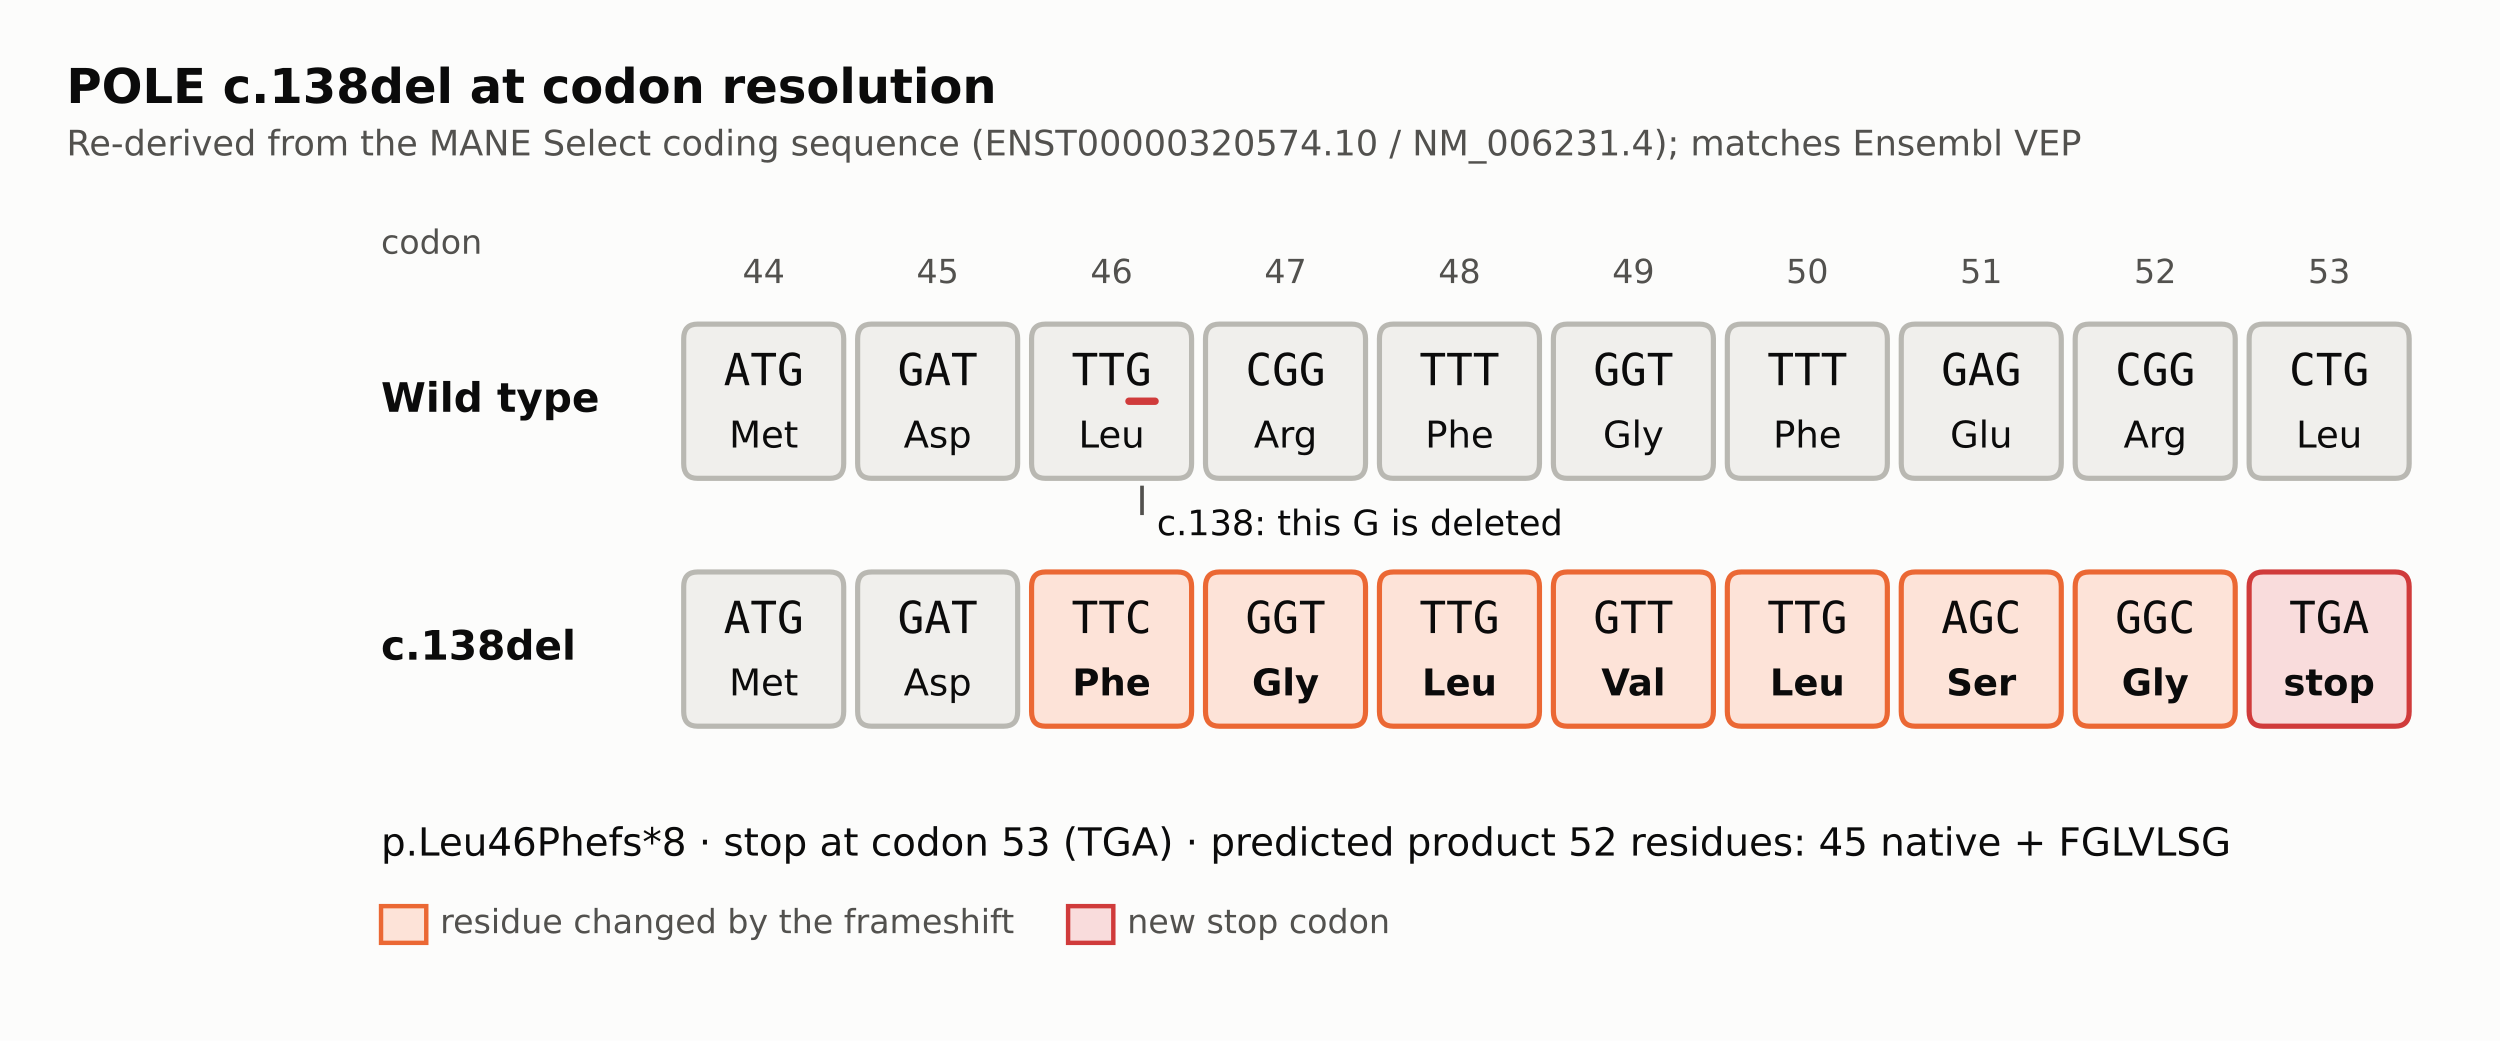
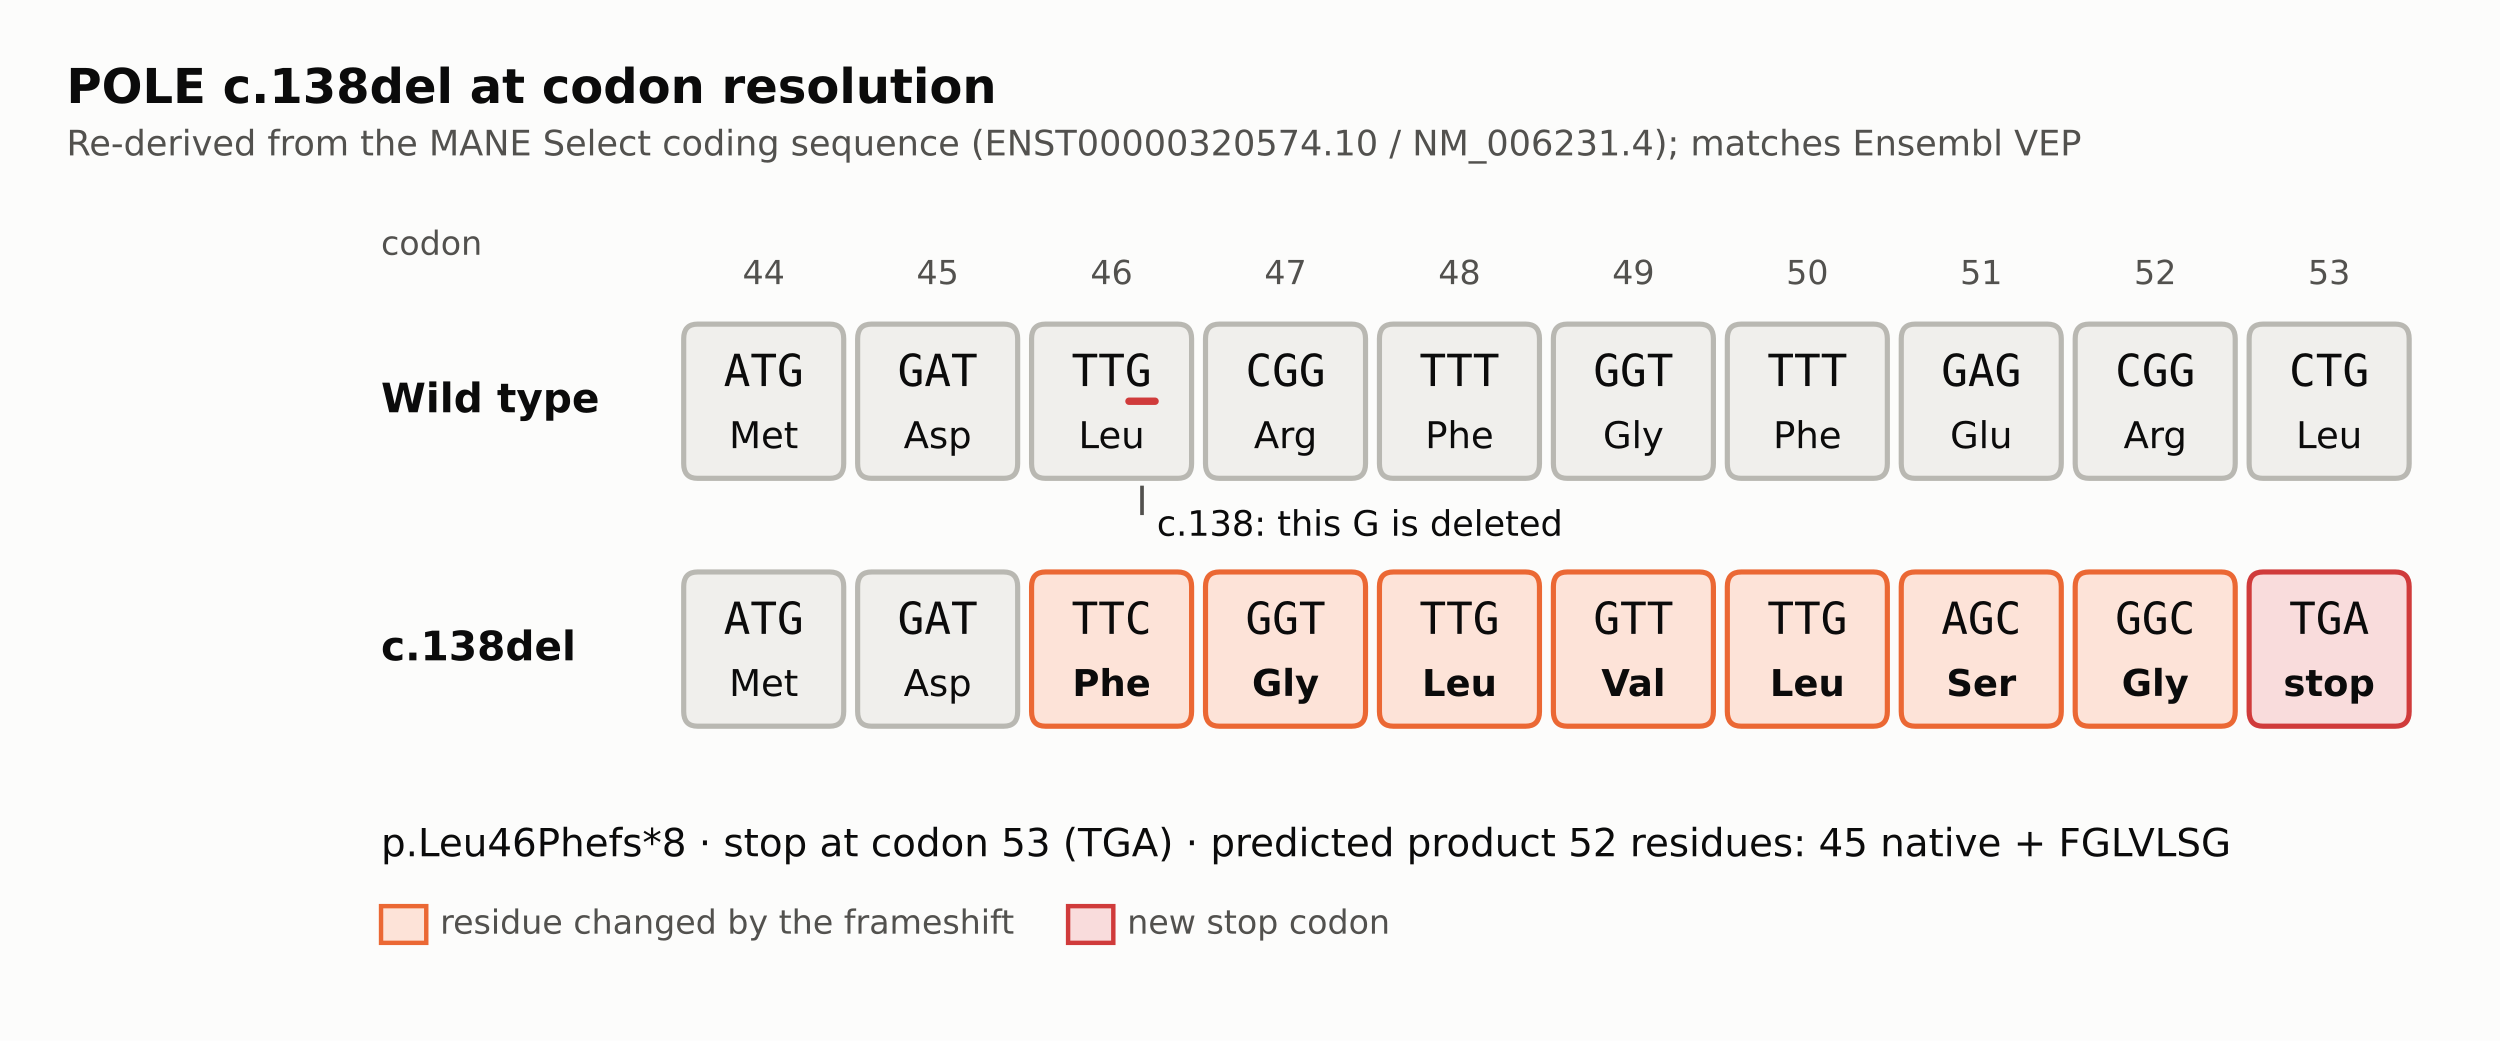
<svg xmlns="http://www.w3.org/2000/svg" width="676.8pt" height="281.7pt" viewBox="0 0 676.8 281.7" version="1.1">
  <defs>
    <style type="text/css">*{stroke-linejoin: round; stroke-linecap: butt}</style>
  </defs>
  <g id="figure_1">
    <g id="patch_1">
      <path d="M 0 281.7  L 676.8 281.7  L 676.8 0  L 0 0  z " style="fill: #fcfcfb" />
    </g>
    <g id="axes_1">
      <g id="patch_2">
        <path d="M 100.8 263.7  L 658.8 263.7  L 658.8 47.484  L 100.8 47.484  z " style="fill: #fcfcfb" />
      </g>
      <g id="patch_3">
-         <path d="M 188.856 129.497  L 224.643 129.497  Q 228.41 129.497 228.41 125.521  L 228.41 91.721  Q 228.41 87.745 224.643 87.745  L 188.856 87.745  Q 185.089 87.745 185.089 91.721  L 185.089 125.521  Q 185.089 129.497 188.856 129.497  z " clip-path="url(#p5719a800b7)" style="fill: #f0efec; stroke: #b9b8b2; stroke-width: 1.4; stroke-linejoin: miter" />
+         <path d="M 188.856 129.497  L 224.643 129.497  Q 228.41 129.497 228.41 125.521  L 228.41 91.721  Q 228.41 87.745 224.643 87.745  L 188.856 87.745  Q 185.089 87.745 185.089 91.721  L 185.089 125.521  Q 185.089 129.497 188.856 129.497  z " clip-path="url(#pf4f34b1336)" style="fill: #f0efec; stroke: #b9b8b2; stroke-width: 1.4; stroke-linejoin: miter" />
      </g>
      <g id="patch_4">
-         <path d="M 235.944 129.497  L 271.732 129.497  Q 275.499 129.497 275.499 125.521  L 275.499 91.721  Q 275.499 87.745 271.732 87.745  L 235.944 87.745  Q 232.177 87.745 232.177 91.721  L 232.177 125.521  Q 232.177 129.497 235.944 129.497  z " clip-path="url(#p5719a800b7)" style="fill: #f0efec; stroke: #b9b8b2; stroke-width: 1.4; stroke-linejoin: miter" />
+         <path d="M 235.944 129.497  L 271.732 129.497  Q 275.499 129.497 275.499 125.521  L 275.499 91.721  Q 275.499 87.745 271.732 87.745  L 235.944 87.745  Q 232.177 87.745 232.177 91.721  L 232.177 125.521  Q 232.177 129.497 235.944 129.497  z " clip-path="url(#pf4f34b1336)" style="fill: #f0efec; stroke: #b9b8b2; stroke-width: 1.4; stroke-linejoin: miter" />
      </g>
      <g id="patch_5">
-         <path d="M 283.033 129.497  L 318.82 129.497  Q 322.587 129.497 322.587 125.521  L 322.587 91.721  Q 322.587 87.745 318.82 87.745  L 283.033 87.745  Q 279.266 87.745 279.266 91.721  L 279.266 125.521  Q 279.266 129.497 283.033 129.497  z " clip-path="url(#p5719a800b7)" style="fill: #f0efec; stroke: #b9b8b2; stroke-width: 1.4; stroke-linejoin: miter" />
+         <path d="M 283.033 129.497  L 318.82 129.497  Q 322.587 129.497 322.587 125.521  L 322.587 91.721  Q 322.587 87.745 318.82 87.745  L 283.033 87.745  Q 279.266 87.745 279.266 91.721  L 279.266 125.521  Q 279.266 129.497 283.033 129.497  z " clip-path="url(#pf4f34b1336)" style="fill: #f0efec; stroke: #b9b8b2; stroke-width: 1.4; stroke-linejoin: miter" />
      </g>
      <g id="patch_6">
-         <path d="M 330.122 129.497  L 365.909 129.497  Q 369.676 129.497 369.676 125.521  L 369.676 91.721  Q 369.676 87.745 365.909 87.745  L 330.122 87.745  Q 326.354 87.745 326.354 91.721  L 326.354 125.521  Q 326.354 129.497 330.122 129.497  z " clip-path="url(#p5719a800b7)" style="fill: #f0efec; stroke: #b9b8b2; stroke-width: 1.4; stroke-linejoin: miter" />
+         <path d="M 330.122 129.497  L 365.909 129.497  Q 369.676 129.497 369.676 125.521  L 369.676 91.721  Q 369.676 87.745 365.909 87.745  L 330.122 87.745  Q 326.354 87.745 326.354 91.721  L 326.354 125.521  Q 326.354 129.497 330.122 129.497  z " clip-path="url(#pf4f34b1336)" style="fill: #f0efec; stroke: #b9b8b2; stroke-width: 1.4; stroke-linejoin: miter" />
      </g>
      <g id="patch_7">
-         <path d="M 377.21 129.497  L 412.997 129.497  Q 416.765 129.497 416.765 125.521  L 416.765 91.721  Q 416.765 87.745 412.997 87.745  L 377.21 87.745  Q 373.443 87.745 373.443 91.721  L 373.443 125.521  Q 373.443 129.497 377.21 129.497  z " clip-path="url(#p5719a800b7)" style="fill: #f0efec; stroke: #b9b8b2; stroke-width: 1.4; stroke-linejoin: miter" />
+         <path d="M 377.21 129.497  L 412.997 129.497  Q 416.765 129.497 416.765 125.521  L 416.765 91.721  Q 416.765 87.745 412.997 87.745  L 377.21 87.745  Q 373.443 87.745 373.443 91.721  L 373.443 125.521  Q 373.443 129.497 377.21 129.497  z " clip-path="url(#pf4f34b1336)" style="fill: #f0efec; stroke: #b9b8b2; stroke-width: 1.4; stroke-linejoin: miter" />
      </g>
      <g id="patch_8">
-         <path d="M 424.299 129.497  L 460.086 129.497  Q 463.853 129.497 463.853 125.521  L 463.853 91.721  Q 463.853 87.745 460.086 87.745  L 424.299 87.745  Q 420.532 87.745 420.532 91.721  L 420.532 125.521  Q 420.532 129.497 424.299 129.497  z " clip-path="url(#p5719a800b7)" style="fill: #f0efec; stroke: #b9b8b2; stroke-width: 1.4; stroke-linejoin: miter" />
+         <path d="M 424.299 129.497  L 460.086 129.497  Q 463.853 129.497 463.853 125.521  L 463.853 91.721  Q 463.853 87.745 460.086 87.745  L 424.299 87.745  Q 420.532 87.745 420.532 91.721  L 420.532 125.521  Q 420.532 129.497 424.299 129.497  z " clip-path="url(#pf4f34b1336)" style="fill: #f0efec; stroke: #b9b8b2; stroke-width: 1.4; stroke-linejoin: miter" />
      </g>
      <g id="patch_9">
-         <path d="M 471.387 129.497  L 507.175 129.497  Q 510.942 129.497 510.942 125.521  L 510.942 91.721  Q 510.942 87.745 507.175 87.745  L 471.387 87.745  Q 467.62 87.745 467.62 91.721  L 467.62 125.521  Q 467.62 129.497 471.387 129.497  z " clip-path="url(#p5719a800b7)" style="fill: #f0efec; stroke: #b9b8b2; stroke-width: 1.4; stroke-linejoin: miter" />
+         <path d="M 471.387 129.497  L 507.175 129.497  Q 510.942 129.497 510.942 125.521  L 510.942 91.721  Q 510.942 87.745 507.175 87.745  L 471.387 87.745  Q 467.62 87.745 467.62 91.721  L 467.62 125.521  Q 467.62 129.497 471.387 129.497  z " clip-path="url(#pf4f34b1336)" style="fill: #f0efec; stroke: #b9b8b2; stroke-width: 1.4; stroke-linejoin: miter" />
      </g>
      <g id="patch_10">
-         <path d="M 518.476 129.497  L 554.263 129.497  Q 558.03 129.497 558.03 125.521  L 558.03 91.721  Q 558.03 87.745 554.263 87.745  L 518.476 87.745  Q 514.709 87.745 514.709 91.721  L 514.709 125.521  Q 514.709 129.497 518.476 129.497  z " clip-path="url(#p5719a800b7)" style="fill: #f0efec; stroke: #b9b8b2; stroke-width: 1.4; stroke-linejoin: miter" />
+         <path d="M 518.476 129.497  L 554.263 129.497  Q 558.03 129.497 558.03 125.521  L 558.03 91.721  Q 558.03 87.745 554.263 87.745  L 518.476 87.745  Q 514.709 87.745 514.709 91.721  L 514.709 125.521  Q 514.709 129.497 518.476 129.497  z " clip-path="url(#pf4f34b1336)" style="fill: #f0efec; stroke: #b9b8b2; stroke-width: 1.4; stroke-linejoin: miter" />
      </g>
      <g id="patch_11">
-         <path d="M 565.565 129.497  L 601.352 129.497  Q 605.119 129.497 605.119 125.521  L 605.119 91.721  Q 605.119 87.745 601.352 87.745  L 565.565 87.745  Q 561.797 87.745 561.797 91.721  L 561.797 125.521  Q 561.797 129.497 565.565 129.497  z " clip-path="url(#p5719a800b7)" style="fill: #f0efec; stroke: #b9b8b2; stroke-width: 1.4; stroke-linejoin: miter" />
+         <path d="M 565.565 129.497  L 601.352 129.497  Q 605.119 129.497 605.119 125.521  L 605.119 91.721  Q 605.119 87.745 601.352 87.745  L 565.565 87.745  Q 561.797 87.745 561.797 91.721  L 561.797 125.521  Q 561.797 129.497 565.565 129.497  z " clip-path="url(#pf4f34b1336)" style="fill: #f0efec; stroke: #b9b8b2; stroke-width: 1.4; stroke-linejoin: miter" />
      </g>
      <g id="patch_12">
-         <path d="M 612.653 129.497  L 648.441 129.497  Q 652.208 129.497 652.208 125.521  L 652.208 91.721  Q 652.208 87.745 648.441 87.745  L 612.653 87.745  Q 608.886 87.745 608.886 91.721  L 608.886 125.521  Q 608.886 129.497 612.653 129.497  z " clip-path="url(#p5719a800b7)" style="fill: #f0efec; stroke: #b9b8b2; stroke-width: 1.4; stroke-linejoin: miter" />
+         <path d="M 612.653 129.497  L 648.441 129.497  Q 652.208 129.497 652.208 125.521  L 652.208 91.721  Q 652.208 87.745 648.441 87.745  L 612.653 87.745  Q 608.886 87.745 608.886 91.721  L 608.886 125.521  Q 608.886 129.497 612.653 129.497  z " clip-path="url(#pf4f34b1336)" style="fill: #f0efec; stroke: #b9b8b2; stroke-width: 1.4; stroke-linejoin: miter" />
      </g>
      <g id="patch_13">
-         <path d="M 188.856 196.598  L 224.643 196.598  Q 228.41 196.598 228.41 192.622  L 228.41 158.823  Q 228.41 154.846 224.643 154.846  L 188.856 154.846  Q 185.089 154.846 185.089 158.823  L 185.089 192.622  Q 185.089 196.598 188.856 196.598  z " clip-path="url(#p5719a800b7)" style="fill: #f0efec; stroke: #b9b8b2; stroke-width: 1.4; stroke-linejoin: miter" />
+         <path d="M 188.856 196.598  L 224.643 196.598  Q 228.41 196.598 228.41 192.622  L 228.41 158.823  Q 228.41 154.846 224.643 154.846  L 188.856 154.846  Q 185.089 154.846 185.089 158.823  L 185.089 192.622  Q 185.089 196.598 188.856 196.598  z " clip-path="url(#pf4f34b1336)" style="fill: #f0efec; stroke: #b9b8b2; stroke-width: 1.4; stroke-linejoin: miter" />
      </g>
      <g id="patch_14">
-         <path d="M 235.944 196.598  L 271.732 196.598  Q 275.499 196.598 275.499 192.622  L 275.499 158.823  Q 275.499 154.846 271.732 154.846  L 235.944 154.846  Q 232.177 154.846 232.177 158.823  L 232.177 192.622  Q 232.177 196.598 235.944 196.598  z " clip-path="url(#p5719a800b7)" style="fill: #f0efec; stroke: #b9b8b2; stroke-width: 1.4; stroke-linejoin: miter" />
+         <path d="M 235.944 196.598  L 271.732 196.598  Q 275.499 196.598 275.499 192.622  L 275.499 158.823  Q 275.499 154.846 271.732 154.846  L 235.944 154.846  Q 232.177 154.846 232.177 158.823  L 232.177 192.622  Q 232.177 196.598 235.944 196.598  z " clip-path="url(#pf4f34b1336)" style="fill: #f0efec; stroke: #b9b8b2; stroke-width: 1.4; stroke-linejoin: miter" />
      </g>
      <g id="patch_15">
-         <path d="M 283.033 196.598  L 318.82 196.598  Q 322.587 196.598 322.587 192.622  L 322.587 158.823  Q 322.587 154.846 318.82 154.846  L 283.033 154.846  Q 279.266 154.846 279.266 158.823  L 279.266 192.622  Q 279.266 196.598 283.033 196.598  z " clip-path="url(#p5719a800b7)" style="fill: #fde3d8; stroke: #eb6834; stroke-width: 1.4; stroke-linejoin: miter" />
+         <path d="M 283.033 196.598  L 318.82 196.598  Q 322.587 196.598 322.587 192.622  L 322.587 158.823  Q 322.587 154.846 318.82 154.846  L 283.033 154.846  Q 279.266 154.846 279.266 158.823  L 279.266 192.622  Q 279.266 196.598 283.033 196.598  z " clip-path="url(#pf4f34b1336)" style="fill: #fde3d8; stroke: #eb6834; stroke-width: 1.4; stroke-linejoin: miter" />
      </g>
      <g id="patch_16">
-         <path d="M 330.122 196.598  L 365.909 196.598  Q 369.676 196.598 369.676 192.622  L 369.676 158.823  Q 369.676 154.846 365.909 154.846  L 330.122 154.846  Q 326.354 154.846 326.354 158.823  L 326.354 192.622  Q 326.354 196.598 330.122 196.598  z " clip-path="url(#p5719a800b7)" style="fill: #fde3d8; stroke: #eb6834; stroke-width: 1.4; stroke-linejoin: miter" />
+         <path d="M 330.122 196.598  L 365.909 196.598  Q 369.676 196.598 369.676 192.622  L 369.676 158.823  Q 369.676 154.846 365.909 154.846  L 330.122 154.846  Q 326.354 154.846 326.354 158.823  L 326.354 192.622  Q 326.354 196.598 330.122 196.598  z " clip-path="url(#pf4f34b1336)" style="fill: #fde3d8; stroke: #eb6834; stroke-width: 1.4; stroke-linejoin: miter" />
      </g>
      <g id="patch_17">
-         <path d="M 377.21 196.598  L 412.997 196.598  Q 416.765 196.598 416.765 192.622  L 416.765 158.823  Q 416.765 154.846 412.997 154.846  L 377.21 154.846  Q 373.443 154.846 373.443 158.823  L 373.443 192.622  Q 373.443 196.598 377.21 196.598  z " clip-path="url(#p5719a800b7)" style="fill: #fde3d8; stroke: #eb6834; stroke-width: 1.4; stroke-linejoin: miter" />
+         <path d="M 377.21 196.598  L 412.997 196.598  Q 416.765 196.598 416.765 192.622  L 416.765 158.823  Q 416.765 154.846 412.997 154.846  L 377.21 154.846  Q 373.443 154.846 373.443 158.823  L 373.443 192.622  Q 373.443 196.598 377.21 196.598  z " clip-path="url(#pf4f34b1336)" style="fill: #fde3d8; stroke: #eb6834; stroke-width: 1.4; stroke-linejoin: miter" />
      </g>
      <g id="patch_18">
-         <path d="M 424.299 196.598  L 460.086 196.598  Q 463.853 196.598 463.853 192.622  L 463.853 158.823  Q 463.853 154.846 460.086 154.846  L 424.299 154.846  Q 420.532 154.846 420.532 158.823  L 420.532 192.622  Q 420.532 196.598 424.299 196.598  z " clip-path="url(#p5719a800b7)" style="fill: #fde3d8; stroke: #eb6834; stroke-width: 1.4; stroke-linejoin: miter" />
+         <path d="M 424.299 196.598  L 460.086 196.598  Q 463.853 196.598 463.853 192.622  L 463.853 158.823  Q 463.853 154.846 460.086 154.846  L 424.299 154.846  Q 420.532 154.846 420.532 158.823  L 420.532 192.622  Q 420.532 196.598 424.299 196.598  z " clip-path="url(#pf4f34b1336)" style="fill: #fde3d8; stroke: #eb6834; stroke-width: 1.4; stroke-linejoin: miter" />
      </g>
      <g id="patch_19">
-         <path d="M 471.387 196.598  L 507.175 196.598  Q 510.942 196.598 510.942 192.622  L 510.942 158.823  Q 510.942 154.846 507.175 154.846  L 471.387 154.846  Q 467.62 154.846 467.62 158.823  L 467.62 192.622  Q 467.62 196.598 471.387 196.598  z " clip-path="url(#p5719a800b7)" style="fill: #fde3d8; stroke: #eb6834; stroke-width: 1.4; stroke-linejoin: miter" />
+         <path d="M 471.387 196.598  L 507.175 196.598  Q 510.942 196.598 510.942 192.622  L 510.942 158.823  Q 510.942 154.846 507.175 154.846  L 471.387 154.846  Q 467.62 154.846 467.62 158.823  L 467.62 192.622  Q 467.62 196.598 471.387 196.598  z " clip-path="url(#pf4f34b1336)" style="fill: #fde3d8; stroke: #eb6834; stroke-width: 1.4; stroke-linejoin: miter" />
      </g>
      <g id="patch_20">
-         <path d="M 518.476 196.598  L 554.263 196.598  Q 558.03 196.598 558.03 192.622  L 558.03 158.823  Q 558.03 154.846 554.263 154.846  L 518.476 154.846  Q 514.709 154.846 514.709 158.823  L 514.709 192.622  Q 514.709 196.598 518.476 196.598  z " clip-path="url(#p5719a800b7)" style="fill: #fde3d8; stroke: #eb6834; stroke-width: 1.4; stroke-linejoin: miter" />
+         <path d="M 518.476 196.598  L 554.263 196.598  Q 558.03 196.598 558.03 192.622  L 558.03 158.823  Q 558.03 154.846 554.263 154.846  L 518.476 154.846  Q 514.709 154.846 514.709 158.823  L 514.709 192.622  Q 514.709 196.598 518.476 196.598  z " clip-path="url(#pf4f34b1336)" style="fill: #fde3d8; stroke: #eb6834; stroke-width: 1.4; stroke-linejoin: miter" />
      </g>
      <g id="patch_21">
-         <path d="M 565.565 196.598  L 601.352 196.598  Q 605.119 196.598 605.119 192.622  L 605.119 158.823  Q 605.119 154.846 601.352 154.846  L 565.565 154.846  Q 561.797 154.846 561.797 158.823  L 561.797 192.622  Q 561.797 196.598 565.565 196.598  z " clip-path="url(#p5719a800b7)" style="fill: #fde3d8; stroke: #eb6834; stroke-width: 1.4; stroke-linejoin: miter" />
+         <path d="M 565.565 196.598  L 601.352 196.598  Q 605.119 196.598 605.119 192.622  L 605.119 158.823  Q 605.119 154.846 601.352 154.846  L 565.565 154.846  Q 561.797 154.846 561.797 158.823  L 561.797 192.622  Q 561.797 196.598 565.565 196.598  z " clip-path="url(#pf4f34b1336)" style="fill: #fde3d8; stroke: #eb6834; stroke-width: 1.4; stroke-linejoin: miter" />
      </g>
      <g id="patch_22">
-         <path d="M 612.653 196.598  L 648.441 196.598  Q 652.208 196.598 652.208 192.622  L 652.208 158.823  Q 652.208 154.846 648.441 154.846  L 612.653 154.846  Q 608.886 154.846 608.886 158.823  L 608.886 192.622  Q 608.886 196.598 612.653 196.598  z " clip-path="url(#p5719a800b7)" style="fill: #f9dcdc; stroke: #d03b3b; stroke-width: 1.4; stroke-linejoin: miter" />
+         <path d="M 612.653 196.598  L 648.441 196.598  Q 652.208 196.598 652.208 192.622  L 652.208 158.823  Q 652.208 154.846 648.441 154.846  L 612.653 154.846  Q 608.886 154.846 608.886 158.823  L 608.886 192.622  Q 608.886 196.598 612.653 196.598  z " clip-path="url(#pf4f34b1336)" style="fill: #f9dcdc; stroke: #d03b3b; stroke-width: 1.4; stroke-linejoin: miter" />
      </g>
      <g id="patch_23">
-         <path d="M 103.154 255.25  L 115.397 255.25  L 115.397 245.309  L 103.154 245.309  z " clip-path="url(#p5719a800b7)" style="fill: #fde3d8; stroke: #eb6834; stroke-width: 1.2; stroke-linejoin: miter" />
+         <path d="M 103.154 255.25  L 115.397 255.25  L 115.397 245.309  L 103.154 245.309  z " clip-path="url(#pf4f34b1336)" style="fill: #fde3d8; stroke: #eb6834; stroke-width: 1.2; stroke-linejoin: miter" />
      </g>
      <g id="patch_24">
-         <path d="M 289.154 255.25  L 301.397 255.25  L 301.397 245.309  L 289.154 245.309  z " clip-path="url(#p5719a800b7)" style="fill: #f9dcdc; stroke: #d03b3b; stroke-width: 1.2; stroke-linejoin: miter" />
+         <path d="M 289.154 255.25  L 301.397 255.25  L 301.397 245.309  L 289.154 245.309  z " clip-path="url(#pf4f34b1336)" style="fill: #f9dcdc; stroke: #d03b3b; stroke-width: 1.2; stroke-linejoin: miter" />
      </g>
      <g id="matplotlib.axis_1" />
      <g id="matplotlib.axis_2" />
      <g id="line2d_1">
-         <path d="M 305.635 108.621  L 312.699 108.621  " clip-path="url(#p5719a800b7)" style="fill: none; stroke: #d03b3b; stroke-width: 2; stroke-linecap: round" />
+         <path d="M 305.635 108.621  L 312.699 108.621  " clip-path="url(#pf4f34b1336)" style="fill: none; stroke: #d03b3b; stroke-width: 2; stroke-linecap: round" />
      </g>
      <g id="line2d_2">
-         <path d="M 309.167 131.982  L 309.167 138.941  " clip-path="url(#p5719a800b7)" style="fill: none; stroke: #52514e; stroke-linecap: square" />
+         <path d="M 309.167 131.982  L 309.167 138.941  " clip-path="url(#pf4f34b1336)" style="fill: none; stroke: #52514e; stroke-linecap: square" />
      </g>
      <g id="text_1">
-         <text style="font-weight: 700; font-size: 11px; font-family: 'DejaVu Sans'; text-anchor: start; fill: #0b0b0b" x="103.154" y="111.479" transform="rotate(-0 103.1544 111.4788)">Wild type</text>
+         <text style="font-weight: 700; font-size: 11px; font-family: 'DejaVu Sans'; text-anchor: start; fill: #0b0b0b" x="103.154" y="111.613" transform="rotate(-0 103.1544 111.6133)">Wild type</text>
      </g>
      <g id="text_2">
-         <text style="font-size: 12px; font-family: 'DejaVu Sans Mono'; text-anchor: middle; fill: #0b0b0b" x="206.749" y="104.282" transform="rotate(-0 206.7494 104.2824)">ATG</text>
+         <text style="font-size: 12px; font-family: 'DejaVu Sans Mono'; text-anchor: middle; fill: #0b0b0b" x="206.749" y="104.508" transform="rotate(-0 206.7494 104.5083)">ATG</text>
      </g>
      <g id="text_3">
-         <text style="font-size: 10px; font-family: 'DejaVu Sans'; text-anchor: middle; fill: #0b0b0b" x="206.749" y="121.16" transform="rotate(-0 206.7494 121.1596)">Met</text>
+         <text style="font-size: 10px; font-family: 'DejaVu Sans'; text-anchor: middle; fill: #0b0b0b" x="206.749" y="121.321" transform="rotate(-0 206.7494 121.3213)">Met</text>
      </g>
      <g id="text_4">
-         <text style="font-size: 9px; font-family: 'DejaVu Sans'; text-anchor: middle; fill: #52514e" x="206.749" y="76.636" transform="rotate(-0 206.7494 76.63593)">44</text>
+         <text style="font-size: 9px; font-family: 'DejaVu Sans'; text-anchor: middle; fill: #52514e" x="206.749" y="76.926" transform="rotate(-0 206.7494 76.92632)">44</text>
      </g>
      <g id="text_5">
-         <text style="font-size: 12px; font-family: 'DejaVu Sans Mono'; text-anchor: middle; fill: #0b0b0b" x="253.838" y="104.282" transform="rotate(-0 253.838 104.2824)">GAT</text>
+         <text style="font-size: 12px; font-family: 'DejaVu Sans Mono'; text-anchor: middle; fill: #0b0b0b" x="253.838" y="104.508" transform="rotate(-0 253.838 104.5083)">GAT</text>
      </g>
      <g id="text_6">
-         <text style="font-size: 10px; font-family: 'DejaVu Sans'; text-anchor: middle; fill: #0b0b0b" x="253.838" y="121.16" transform="rotate(-0 253.838 121.1596)">Asp</text>
+         <text style="font-size: 10px; font-family: 'DejaVu Sans'; text-anchor: middle; fill: #0b0b0b" x="253.838" y="121.321" transform="rotate(-0 253.838 121.3213)">Asp</text>
      </g>
      <g id="text_7">
-         <text style="font-size: 9px; font-family: 'DejaVu Sans'; text-anchor: middle; fill: #52514e" x="253.838" y="76.636" transform="rotate(-0 253.838 76.63593)">45</text>
+         <text style="font-size: 9px; font-family: 'DejaVu Sans'; text-anchor: middle; fill: #52514e" x="253.838" y="76.926" transform="rotate(-0 253.838 76.92632)">45</text>
      </g>
      <g id="text_8">
-         <text style="font-size: 12px; font-family: 'DejaVu Sans Mono'; text-anchor: middle; fill: #0b0b0b" x="300.927" y="104.282" transform="rotate(-0 300.9266 104.2824)">TTG</text>
+         <text style="font-size: 12px; font-family: 'DejaVu Sans Mono'; text-anchor: middle; fill: #0b0b0b" x="300.927" y="104.508" transform="rotate(-0 300.9266 104.5083)">TTG</text>
      </g>
      <g id="text_9">
-         <text style="font-size: 10px; font-family: 'DejaVu Sans'; text-anchor: middle; fill: #0b0b0b" x="300.927" y="121.16" transform="rotate(-0 300.9266 121.1596)">Leu</text>
+         <text style="font-size: 10px; font-family: 'DejaVu Sans'; text-anchor: middle; fill: #0b0b0b" x="300.927" y="121.321" transform="rotate(-0 300.9266 121.3213)">Leu</text>
      </g>
      <g id="text_10">
-         <text style="font-size: 9px; font-family: 'DejaVu Sans'; text-anchor: middle; fill: #52514e" x="300.927" y="76.636" transform="rotate(-0 300.9266 76.63593)">46</text>
+         <text style="font-size: 9px; font-family: 'DejaVu Sans'; text-anchor: middle; fill: #52514e" x="300.927" y="76.926" transform="rotate(-0 300.9266 76.92632)">46</text>
      </g>
      <g id="text_11">
-         <text style="font-size: 12px; font-family: 'DejaVu Sans Mono'; text-anchor: middle; fill: #0b0b0b" x="348.015" y="104.282" transform="rotate(-0 348.0152 104.2824)">CGG</text>
+         <text style="font-size: 12px; font-family: 'DejaVu Sans Mono'; text-anchor: middle; fill: #0b0b0b" x="348.015" y="104.508" transform="rotate(-0 348.0152 104.5083)">CGG</text>
      </g>
      <g id="text_12">
-         <text style="font-size: 10px; font-family: 'DejaVu Sans'; text-anchor: middle; fill: #0b0b0b" x="348.015" y="121.16" transform="rotate(-0 348.0152 121.1596)">Arg</text>
+         <text style="font-size: 10px; font-family: 'DejaVu Sans'; text-anchor: middle; fill: #0b0b0b" x="348.015" y="121.321" transform="rotate(-0 348.0152 121.3213)">Arg</text>
      </g>
      <g id="text_13">
-         <text style="font-size: 9px; font-family: 'DejaVu Sans'; text-anchor: middle; fill: #52514e" x="348.015" y="76.636" transform="rotate(-0 348.0152 76.63593)">47</text>
+         <text style="font-size: 9px; font-family: 'DejaVu Sans'; text-anchor: middle; fill: #52514e" x="348.015" y="76.926" transform="rotate(-0 348.0152 76.92632)">47</text>
      </g>
      <g id="text_14">
-         <text style="font-size: 12px; font-family: 'DejaVu Sans Mono'; text-anchor: middle; fill: #0b0b0b" x="395.104" y="104.282" transform="rotate(-0 395.1038 104.2824)">TTT</text>
+         <text style="font-size: 12px; font-family: 'DejaVu Sans Mono'; text-anchor: middle; fill: #0b0b0b" x="395.104" y="104.508" transform="rotate(-0 395.1038 104.5083)">TTT</text>
      </g>
      <g id="text_15">
-         <text style="font-size: 10px; font-family: 'DejaVu Sans'; text-anchor: middle; fill: #0b0b0b" x="395.104" y="121.16" transform="rotate(-0 395.1038 121.1599)">Phe</text>
+         <text style="font-size: 10px; font-family: 'DejaVu Sans'; text-anchor: middle; fill: #0b0b0b" x="395.104" y="121.321" transform="rotate(-0 395.1038 121.3213)">Phe</text>
      </g>
      <g id="text_16">
-         <text style="font-size: 9px; font-family: 'DejaVu Sans'; text-anchor: middle; fill: #52514e" x="395.104" y="76.636" transform="rotate(-0 395.1038 76.63593)">48</text>
+         <text style="font-size: 9px; font-family: 'DejaVu Sans'; text-anchor: middle; fill: #52514e" x="395.104" y="76.926" transform="rotate(-0 395.1038 76.92632)">48</text>
      </g>
      <g id="text_17">
-         <text style="font-size: 12px; font-family: 'DejaVu Sans Mono'; text-anchor: middle; fill: #0b0b0b" x="442.192" y="104.282" transform="rotate(-0 442.1924 104.2824)">GGT</text>
+         <text style="font-size: 12px; font-family: 'DejaVu Sans Mono'; text-anchor: middle; fill: #0b0b0b" x="442.192" y="104.508" transform="rotate(-0 442.1924 104.5083)">GGT</text>
      </g>
      <g id="text_18">
-         <text style="font-size: 10px; font-family: 'DejaVu Sans'; text-anchor: middle; fill: #0b0b0b" x="442.192" y="121.16" transform="rotate(-0 442.1924 121.1599)">Gly</text>
+         <text style="font-size: 10px; font-family: 'DejaVu Sans'; text-anchor: middle; fill: #0b0b0b" x="442.192" y="121.321" transform="rotate(-0 442.1924 121.3213)">Gly</text>
      </g>
      <g id="text_19">
-         <text style="font-size: 9px; font-family: 'DejaVu Sans'; text-anchor: middle; fill: #52514e" x="442.192" y="76.636" transform="rotate(-0 442.1924 76.63593)">49</text>
+         <text style="font-size: 9px; font-family: 'DejaVu Sans'; text-anchor: middle; fill: #52514e" x="442.192" y="76.926" transform="rotate(-0 442.1924 76.92632)">49</text>
      </g>
      <g id="text_20">
-         <text style="font-size: 12px; font-family: 'DejaVu Sans Mono'; text-anchor: middle; fill: #0b0b0b" x="489.281" y="104.282" transform="rotate(-0 489.281 104.2824)">TTT</text>
+         <text style="font-size: 12px; font-family: 'DejaVu Sans Mono'; text-anchor: middle; fill: #0b0b0b" x="489.281" y="104.508" transform="rotate(-0 489.281 104.5083)">TTT</text>
      </g>
      <g id="text_21">
-         <text style="font-size: 10px; font-family: 'DejaVu Sans'; text-anchor: middle; fill: #0b0b0b" x="489.281" y="121.16" transform="rotate(-0 489.281 121.1599)">Phe</text>
+         <text style="font-size: 10px; font-family: 'DejaVu Sans'; text-anchor: middle; fill: #0b0b0b" x="489.281" y="121.321" transform="rotate(-0 489.281 121.3213)">Phe</text>
      </g>
      <g id="text_22">
-         <text style="font-size: 9px; font-family: 'DejaVu Sans'; text-anchor: middle; fill: #52514e" x="489.281" y="76.636" transform="rotate(-0 489.281 76.63593)">50</text>
+         <text style="font-size: 9px; font-family: 'DejaVu Sans'; text-anchor: middle; fill: #52514e" x="489.281" y="76.926" transform="rotate(-0 489.281 76.92632)">50</text>
      </g>
      <g id="text_23">
-         <text style="font-size: 12px; font-family: 'DejaVu Sans Mono'; text-anchor: middle; fill: #0b0b0b" x="536.37" y="104.282" transform="rotate(-0 536.3696 104.2824)">GAG</text>
+         <text style="font-size: 12px; font-family: 'DejaVu Sans Mono'; text-anchor: middle; fill: #0b0b0b" x="536.37" y="104.508" transform="rotate(-0 536.3696 104.5083)">GAG</text>
      </g>
      <g id="text_24">
-         <text style="font-size: 10px; font-family: 'DejaVu Sans'; text-anchor: middle; fill: #0b0b0b" x="536.37" y="121.16" transform="rotate(-0 536.3696 121.1599)">Glu</text>
+         <text style="font-size: 10px; font-family: 'DejaVu Sans'; text-anchor: middle; fill: #0b0b0b" x="536.37" y="121.321" transform="rotate(-0 536.3696 121.3213)">Glu</text>
      </g>
      <g id="text_25">
-         <text style="font-size: 9px; font-family: 'DejaVu Sans'; text-anchor: middle; fill: #52514e" x="536.37" y="76.636" transform="rotate(-0 536.3696 76.63593)">51</text>
+         <text style="font-size: 9px; font-family: 'DejaVu Sans'; text-anchor: middle; fill: #52514e" x="536.37" y="76.926" transform="rotate(-0 536.3696 76.92632)">51</text>
      </g>
      <g id="text_26">
-         <text style="font-size: 12px; font-family: 'DejaVu Sans Mono'; text-anchor: middle; fill: #0b0b0b" x="583.458" y="104.282" transform="rotate(-0 583.4582 104.2824)">CGG</text>
+         <text style="font-size: 12px; font-family: 'DejaVu Sans Mono'; text-anchor: middle; fill: #0b0b0b" x="583.458" y="104.508" transform="rotate(-0 583.4582 104.5083)">CGG</text>
      </g>
      <g id="text_27">
-         <text style="font-size: 10px; font-family: 'DejaVu Sans'; text-anchor: middle; fill: #0b0b0b" x="583.458" y="121.16" transform="rotate(-0 583.4582 121.1596)">Arg</text>
+         <text style="font-size: 10px; font-family: 'DejaVu Sans'; text-anchor: middle; fill: #0b0b0b" x="583.458" y="121.321" transform="rotate(-0 583.4582 121.3213)">Arg</text>
      </g>
      <g id="text_28">
-         <text style="font-size: 9px; font-family: 'DejaVu Sans'; text-anchor: middle; fill: #52514e" x="583.458" y="76.636" transform="rotate(-0 583.4582 76.63593)">52</text>
+         <text style="font-size: 9px; font-family: 'DejaVu Sans'; text-anchor: middle; fill: #52514e" x="583.458" y="76.926" transform="rotate(-0 583.4582 76.92632)">52</text>
      </g>
      <g id="text_29">
-         <text style="font-size: 12px; font-family: 'DejaVu Sans Mono'; text-anchor: middle; fill: #0b0b0b" x="630.547" y="104.282" transform="rotate(-0 630.5468 104.2824)">CTG</text>
+         <text style="font-size: 12px; font-family: 'DejaVu Sans Mono'; text-anchor: middle; fill: #0b0b0b" x="630.547" y="104.508" transform="rotate(-0 630.5468 104.5083)">CTG</text>
      </g>
      <g id="text_30">
-         <text style="font-size: 10px; font-family: 'DejaVu Sans'; text-anchor: middle; fill: #0b0b0b" x="630.547" y="121.16" transform="rotate(-0 630.5468 121.1596)">Leu</text>
+         <text style="font-size: 10px; font-family: 'DejaVu Sans'; text-anchor: middle; fill: #0b0b0b" x="630.547" y="121.321" transform="rotate(-0 630.5468 121.3213)">Leu</text>
      </g>
      <g id="text_31">
-         <text style="font-size: 9px; font-family: 'DejaVu Sans'; text-anchor: middle; fill: #52514e" x="630.547" y="76.636" transform="rotate(-0 630.5468 76.63593)">53</text>
+         <text style="font-size: 9px; font-family: 'DejaVu Sans'; text-anchor: middle; fill: #52514e" x="630.547" y="76.926" transform="rotate(-0 630.5468 76.92632)">53</text>
      </g>
      <g id="text_32">
-         <text style="font-weight: 700; font-size: 11px; font-family: 'DejaVu Sans'; text-anchor: start; fill: #0b0b0b" x="103.154" y="178.58" transform="rotate(-0 103.1544 178.5803)">c.138del</text>
+         <text style="font-weight: 700; font-size: 11px; font-family: 'DejaVu Sans'; text-anchor: start; fill: #0b0b0b" x="103.154" y="178.758" transform="rotate(-0 103.1544 178.7578)">c.138del</text>
      </g>
      <g id="text_33">
-         <text style="font-size: 12px; font-family: 'DejaVu Sans Mono'; text-anchor: middle; fill: #0b0b0b" x="206.749" y="171.384" transform="rotate(-0 206.7494 171.3839)">ATG</text>
+         <text style="font-size: 12px; font-family: 'DejaVu Sans Mono'; text-anchor: middle; fill: #0b0b0b" x="206.749" y="171.61" transform="rotate(-0 206.7494 171.6099)">ATG</text>
      </g>
      <g id="text_34">
-         <text style="font-size: 10px; font-family: 'DejaVu Sans'; text-anchor: middle; fill: #0b0b0b" x="206.749" y="188.261" transform="rotate(-0 206.7494 188.2611)">Met</text>
+         <text style="font-size: 10px; font-family: 'DejaVu Sans'; text-anchor: middle; fill: #0b0b0b" x="206.749" y="188.423" transform="rotate(-0 206.7494 188.4228)">Met</text>
      </g>
      <g id="text_35">
-         <text style="font-size: 12px; font-family: 'DejaVu Sans Mono'; text-anchor: middle; fill: #0b0b0b" x="253.838" y="171.384" transform="rotate(-0 253.838 171.3839)">GAT</text>
+         <text style="font-size: 12px; font-family: 'DejaVu Sans Mono'; text-anchor: middle; fill: #0b0b0b" x="253.838" y="171.61" transform="rotate(-0 253.838 171.6099)">GAT</text>
      </g>
      <g id="text_36">
-         <text style="font-size: 10px; font-family: 'DejaVu Sans'; text-anchor: middle; fill: #0b0b0b" x="253.838" y="188.261" transform="rotate(-0 253.838 188.2611)">Asp</text>
+         <text style="font-size: 10px; font-family: 'DejaVu Sans'; text-anchor: middle; fill: #0b0b0b" x="253.838" y="188.423" transform="rotate(-0 253.838 188.4228)">Asp</text>
      </g>
      <g id="text_37">
-         <text style="font-size: 12px; font-family: 'DejaVu Sans Mono'; text-anchor: middle; fill: #0b0b0b" x="300.927" y="171.384" transform="rotate(-0 300.9266 171.3839)">TTC</text>
+         <text style="font-size: 12px; font-family: 'DejaVu Sans Mono'; text-anchor: middle; fill: #0b0b0b" x="300.927" y="171.61" transform="rotate(-0 300.9266 171.6099)">TTC</text>
      </g>
      <g id="text_38">
-         <text style="font-weight: 700; font-size: 10px; font-family: 'DejaVu Sans'; text-anchor: middle; fill: #0b0b0b" x="300.927" y="188.261" transform="rotate(-0 300.9266 188.2615)">Phe</text>
+         <text style="font-weight: 700; font-size: 10px; font-family: 'DejaVu Sans'; text-anchor: middle; fill: #0b0b0b" x="300.927" y="188.423" transform="rotate(-0 300.9266 188.4228)">Phe</text>
      </g>
      <g id="text_39">
-         <text style="font-size: 12px; font-family: 'DejaVu Sans Mono'; text-anchor: middle; fill: #0b0b0b" x="348.015" y="171.384" transform="rotate(-0 348.0152 171.3839)">GGT</text>
+         <text style="font-size: 12px; font-family: 'DejaVu Sans Mono'; text-anchor: middle; fill: #0b0b0b" x="348.015" y="171.61" transform="rotate(-0 348.0152 171.6099)">GGT</text>
      </g>
      <g id="text_40">
-         <text style="font-weight: 700; font-size: 10px; font-family: 'DejaVu Sans'; text-anchor: middle; fill: #0b0b0b" x="348.015" y="188.261" transform="rotate(-0 348.0152 188.2615)">Gly</text>
+         <text style="font-weight: 700; font-size: 10px; font-family: 'DejaVu Sans'; text-anchor: middle; fill: #0b0b0b" x="348.015" y="188.384" transform="rotate(-0 348.0152 188.3837)">Gly</text>
      </g>
      <g id="text_41">
-         <text style="font-size: 12px; font-family: 'DejaVu Sans Mono'; text-anchor: middle; fill: #0b0b0b" x="395.104" y="171.384" transform="rotate(-0 395.1038 171.3839)">TTG</text>
+         <text style="font-size: 12px; font-family: 'DejaVu Sans Mono'; text-anchor: middle; fill: #0b0b0b" x="395.104" y="171.61" transform="rotate(-0 395.1038 171.6099)">TTG</text>
      </g>
      <g id="text_42">
-         <text style="font-weight: 700; font-size: 10px; font-family: 'DejaVu Sans'; text-anchor: middle; fill: #0b0b0b" x="395.104" y="188.261" transform="rotate(-0 395.1038 188.2611)">Leu</text>
+         <text style="font-weight: 700; font-size: 10px; font-family: 'DejaVu Sans'; text-anchor: middle; fill: #0b0b0b" x="395.104" y="188.423" transform="rotate(-0 395.1038 188.4228)">Leu</text>
      </g>
      <g id="text_43">
-         <text style="font-size: 12px; font-family: 'DejaVu Sans Mono'; text-anchor: middle; fill: #0b0b0b" x="442.192" y="171.384" transform="rotate(-0 442.1924 171.3839)">GTT</text>
+         <text style="font-size: 12px; font-family: 'DejaVu Sans Mono'; text-anchor: middle; fill: #0b0b0b" x="442.192" y="171.61" transform="rotate(-0 442.1924 171.6099)">GTT</text>
      </g>
      <g id="text_44">
-         <text style="font-weight: 700; font-size: 10px; font-family: 'DejaVu Sans'; text-anchor: middle; fill: #0b0b0b" x="442.192" y="188.261" transform="rotate(-0 442.1924 188.2615)">Val</text>
+         <text style="font-weight: 700; font-size: 10px; font-family: 'DejaVu Sans'; text-anchor: middle; fill: #0b0b0b" x="442.192" y="188.423" transform="rotate(-0 442.1924 188.4228)">Val</text>
      </g>
      <g id="text_45">
-         <text style="font-size: 12px; font-family: 'DejaVu Sans Mono'; text-anchor: middle; fill: #0b0b0b" x="489.281" y="171.384" transform="rotate(-0 489.281 171.3839)">TTG</text>
+         <text style="font-size: 12px; font-family: 'DejaVu Sans Mono'; text-anchor: middle; fill: #0b0b0b" x="489.281" y="171.61" transform="rotate(-0 489.281 171.6099)">TTG</text>
      </g>
      <g id="text_46">
-         <text style="font-weight: 700; font-size: 10px; font-family: 'DejaVu Sans'; text-anchor: middle; fill: #0b0b0b" x="489.281" y="188.261" transform="rotate(-0 489.281 188.2611)">Leu</text>
+         <text style="font-weight: 700; font-size: 10px; font-family: 'DejaVu Sans'; text-anchor: middle; fill: #0b0b0b" x="489.281" y="188.423" transform="rotate(-0 489.281 188.4228)">Leu</text>
      </g>
      <g id="text_47">
-         <text style="font-size: 12px; font-family: 'DejaVu Sans Mono'; text-anchor: middle; fill: #0b0b0b" x="536.37" y="171.384" transform="rotate(-0 536.3696 171.3839)">AGC</text>
+         <text style="font-size: 12px; font-family: 'DejaVu Sans Mono'; text-anchor: middle; fill: #0b0b0b" x="536.37" y="171.61" transform="rotate(-0 536.3696 171.6099)">AGC</text>
      </g>
      <g id="text_48">
-         <text style="font-weight: 700; font-size: 10px; font-family: 'DejaVu Sans'; text-anchor: middle; fill: #0b0b0b" x="536.37" y="188.261" transform="rotate(-0 536.3696 188.2611)">Ser</text>
+         <text style="font-weight: 700; font-size: 10px; font-family: 'DejaVu Sans'; text-anchor: middle; fill: #0b0b0b" x="536.37" y="188.423" transform="rotate(-0 536.3696 188.4228)">Ser</text>
      </g>
      <g id="text_49">
-         <text style="font-size: 12px; font-family: 'DejaVu Sans Mono'; text-anchor: middle; fill: #0b0b0b" x="583.458" y="171.384" transform="rotate(-0 583.4582 171.3839)">GGC</text>
+         <text style="font-size: 12px; font-family: 'DejaVu Sans Mono'; text-anchor: middle; fill: #0b0b0b" x="583.458" y="171.61" transform="rotate(-0 583.4582 171.6099)">GGC</text>
      </g>
      <g id="text_50">
-         <text style="font-weight: 700; font-size: 10px; font-family: 'DejaVu Sans'; text-anchor: middle; fill: #0b0b0b" x="583.458" y="188.261" transform="rotate(-0 583.4582 188.2615)">Gly</text>
+         <text style="font-weight: 700; font-size: 10px; font-family: 'DejaVu Sans'; text-anchor: middle; fill: #0b0b0b" x="583.458" y="188.384" transform="rotate(-0 583.4582 188.3837)">Gly</text>
      </g>
      <g id="text_51">
-         <text style="font-size: 12px; font-family: 'DejaVu Sans Mono'; text-anchor: middle; fill: #0b0b0b" x="630.547" y="171.384" transform="rotate(-0 630.5468 171.3839)">TGA</text>
+         <text style="font-size: 12px; font-family: 'DejaVu Sans Mono'; text-anchor: middle; fill: #0b0b0b" x="630.547" y="171.61" transform="rotate(-0 630.5468 171.6099)">TGA</text>
      </g>
      <g id="text_52">
-         <text style="font-weight: 700; font-size: 10px; font-family: 'DejaVu Sans'; text-anchor: middle; fill: #0b0b0b" x="630.547" y="188.261" transform="rotate(-0 630.5468 188.2611)">stop</text>
+         <text style="font-weight: 700; font-size: 10px; font-family: 'DejaVu Sans'; text-anchor: middle; fill: #0b0b0b" x="630.547" y="188.423" transform="rotate(-0 630.5468 188.4228)">stop</text>
      </g>
      <g id="text_53">
-         <text style="font-size: 9px; font-family: 'DejaVu Sans'; text-anchor: start; fill: #52514e" x="103.154" y="68.683" transform="rotate(-0 103.1544 68.68316)">codon</text>
+         <text style="font-size: 9px; font-family: 'DejaVu Sans'; text-anchor: start; fill: #52514e" x="103.154" y="68.974" transform="rotate(-0 103.1544 68.97355)">codon</text>
      </g>
      <g id="text_54">
-         <text style="font-size: 9.5px; font-family: 'DejaVu Sans'; text-anchor: start; fill: #0b0b0b" x="313.17" y="144.888" transform="rotate(-0 313.1696 144.8884)">c.138: this G is deleted</text>
+         <text style="font-size: 9.5px; font-family: 'DejaVu Sans'; text-anchor: start; fill: #0b0b0b" x="313.17" y="145.042" transform="rotate(-0 313.1696 145.0416)">c.138: this G is deleted</text>
      </g>
      <g id="text_55">
-         <text style="font-size: 10.5px; font-family: 'DejaVu Sans'; text-anchor: start; fill: #0b0b0b" x="103.154" y="231.635" transform="rotate(-0 103.1544 231.6346)">p.Leu46Phefs*8   ·   stop at codon 53 (TGA)   ·   predicted product 52 residues: 45 native + FGLVLSG</text>
+         <text style="font-size: 10.5px; font-family: 'DejaVu Sans'; text-anchor: start; fill: #0b0b0b" x="103.154" y="231.804" transform="rotate(-0 103.1544 231.804)">p.Leu46Phefs*8   ·   stop at codon 53 (TGA)   ·   predicted product 52 residues: 45 native + FGLVLSG</text>
      </g>
      <g id="text_56">
-         <text style="font-size: 9px; font-family: 'DejaVu Sans'; text-anchor: start; fill: #52514e" x="119.165" y="252.618" transform="rotate(-0 119.1646 252.6179)">residue changed by the frameshift</text>
+         <text style="font-size: 9px; font-family: 'DejaVu Sans'; text-anchor: start; fill: #52514e" x="119.165" y="252.763" transform="rotate(-0 119.1646 252.7631)">residue changed by the frameshift</text>
      </g>
      <g id="text_57">
-         <text style="font-size: 9px; font-family: 'DejaVu Sans'; text-anchor: start; fill: #52514e" x="305.165" y="252.618" transform="rotate(-0 305.1646 252.6179)">new stop codon</text>
+         <text style="font-size: 9px; font-family: 'DejaVu Sans'; text-anchor: start; fill: #52514e" x="305.165" y="252.763" transform="rotate(-0 305.1646 252.7631)">new stop codon</text>
      </g>
    </g>
    <g id="text_58">
      <text style="font-weight: 700; font-size: 13px; font-family: 'DejaVu Sans'; text-anchor: start; fill: #0b0b0b" x="18" y="27.878" transform="rotate(-0 18 27.87797)">POLE c.138del at codon resolution</text>
    </g>
    <g id="text_59">
      <text style="font-size: 9.5px; font-family: 'DejaVu Sans'; text-anchor: start; fill: #52514e" x="18" y="42.067" transform="rotate(-0 18 42.06652)">Re-derived from the MANE Select coding sequence (ENST00000320574.10 / NM_006231.4); matches Ensembl VEP</text>
    </g>
  </g>
  <defs>
-     <clipPath id="p5719a800b7">
+     <clipPath id="pf4f34b1336">
      <rect x="100.8" y="47.484" width="558" height="216.216" />
    </clipPath>
  </defs>
</svg>
